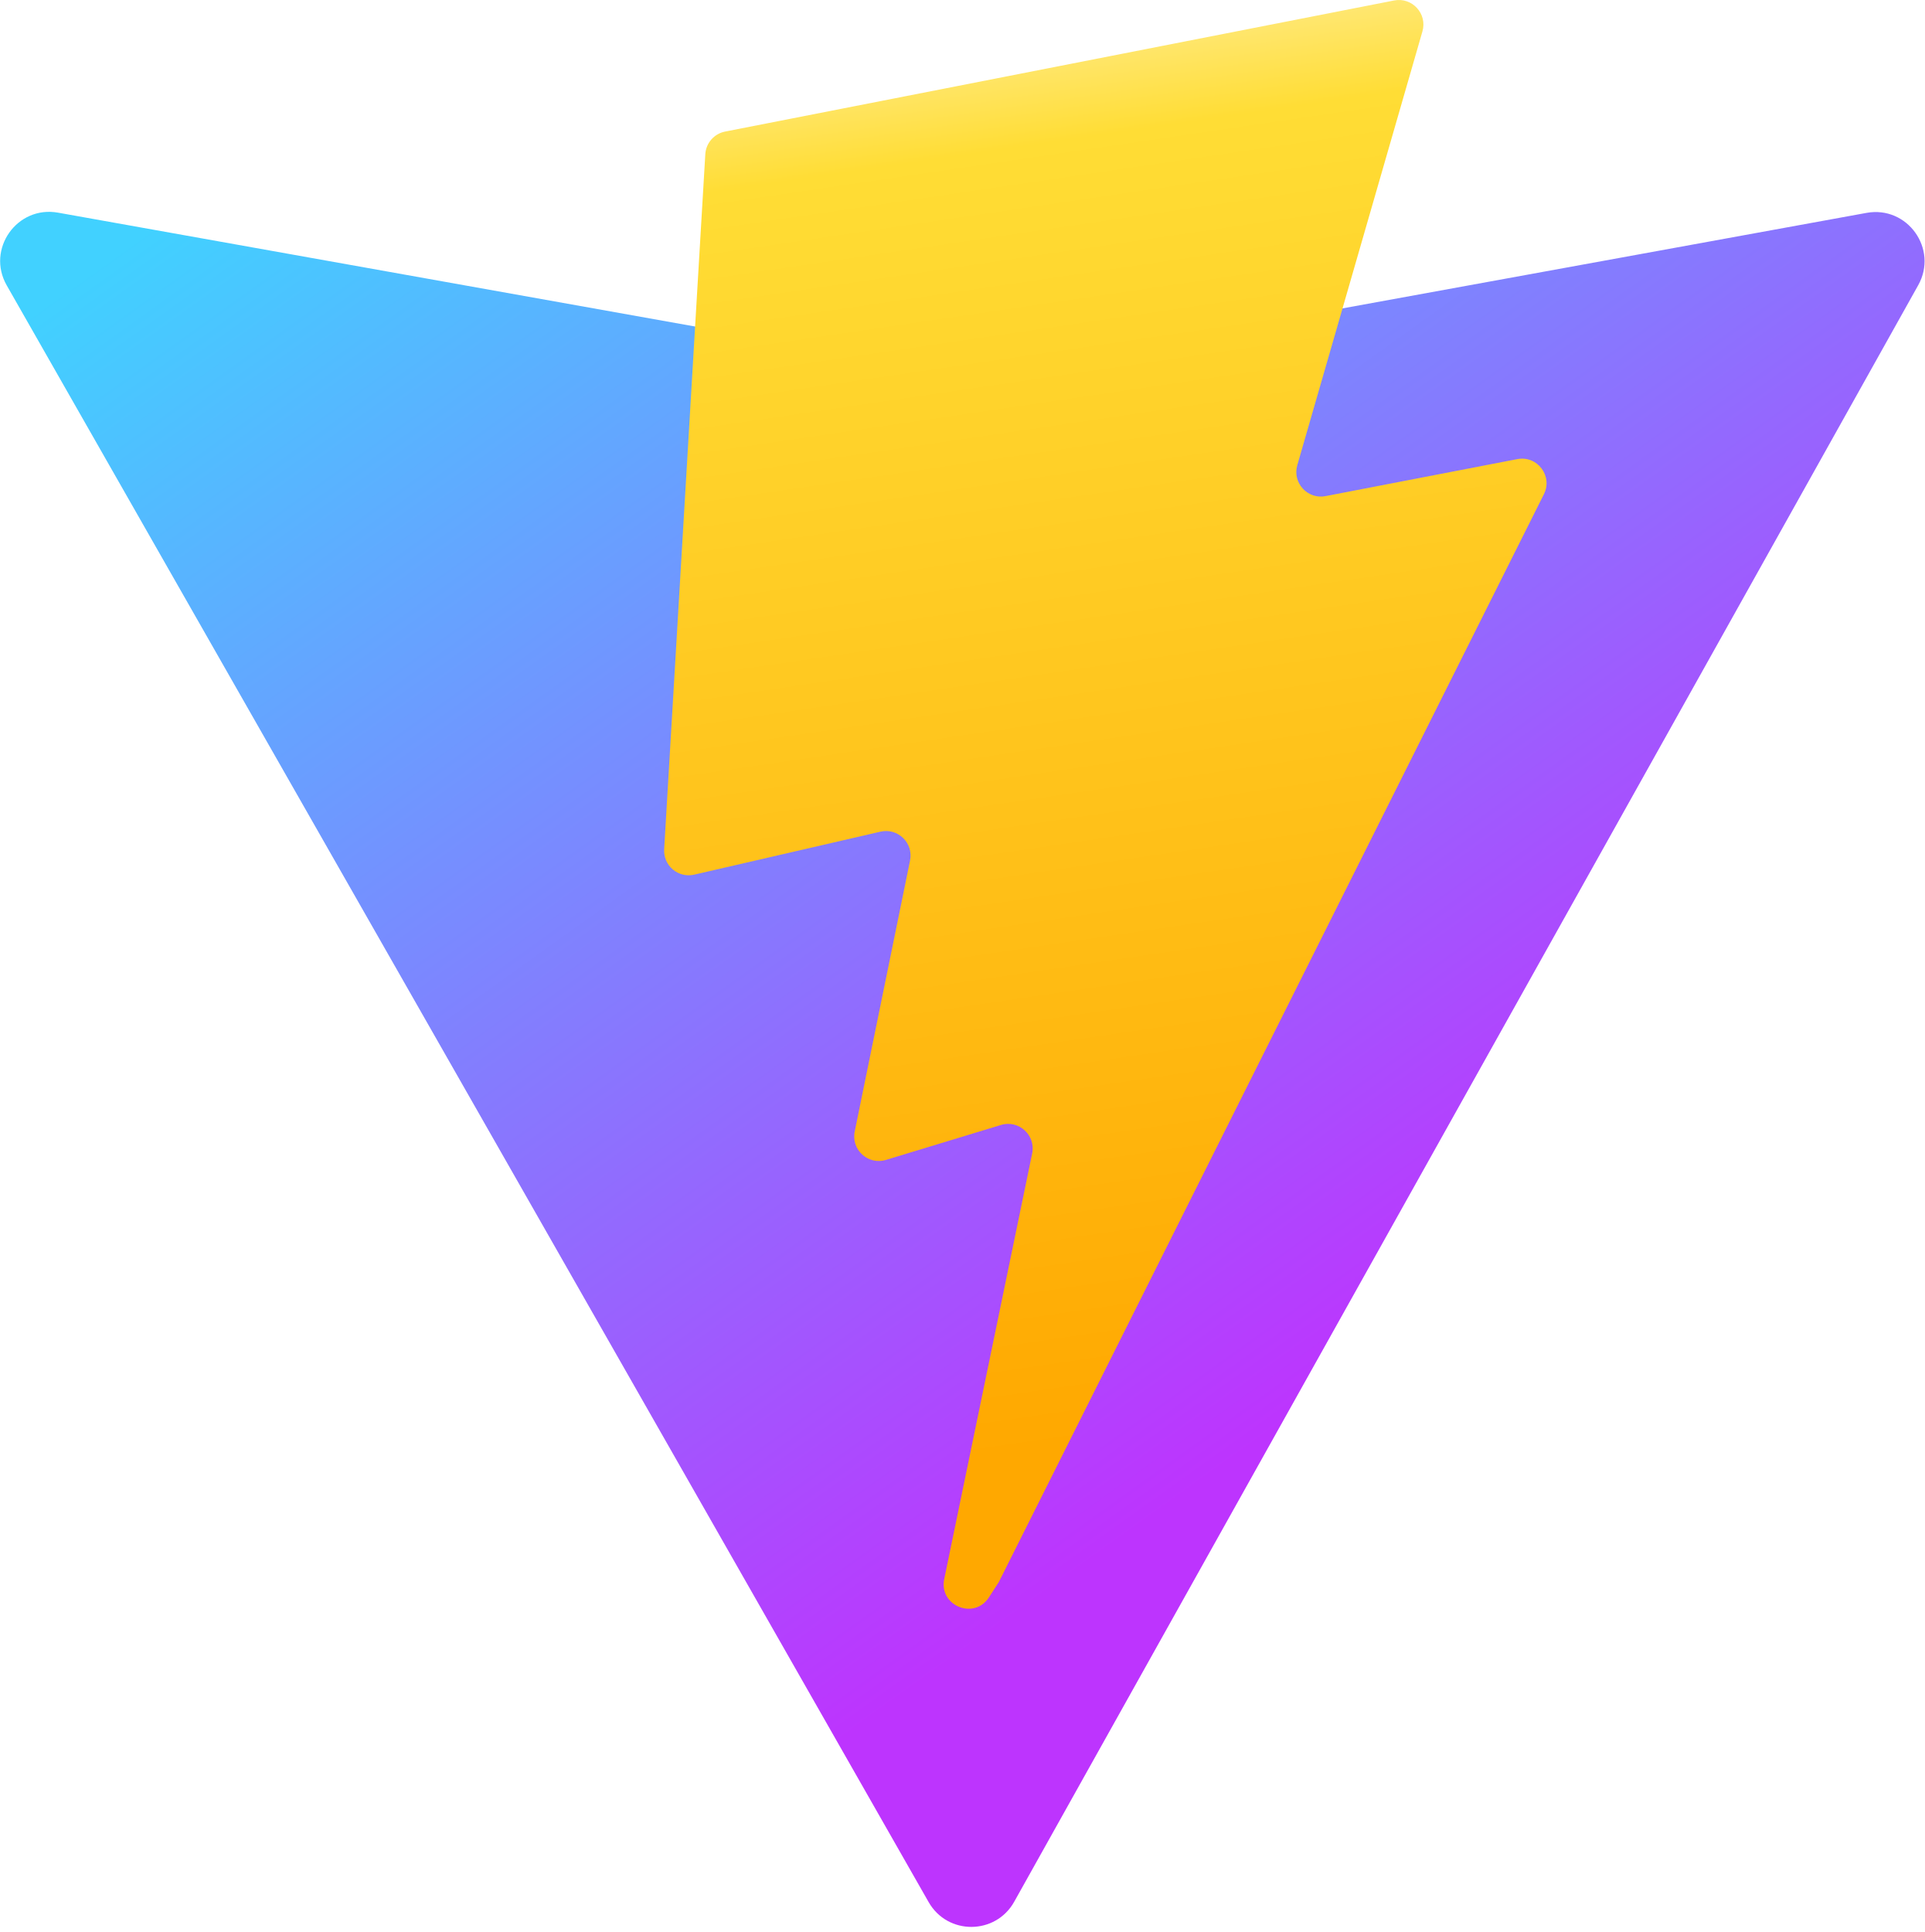
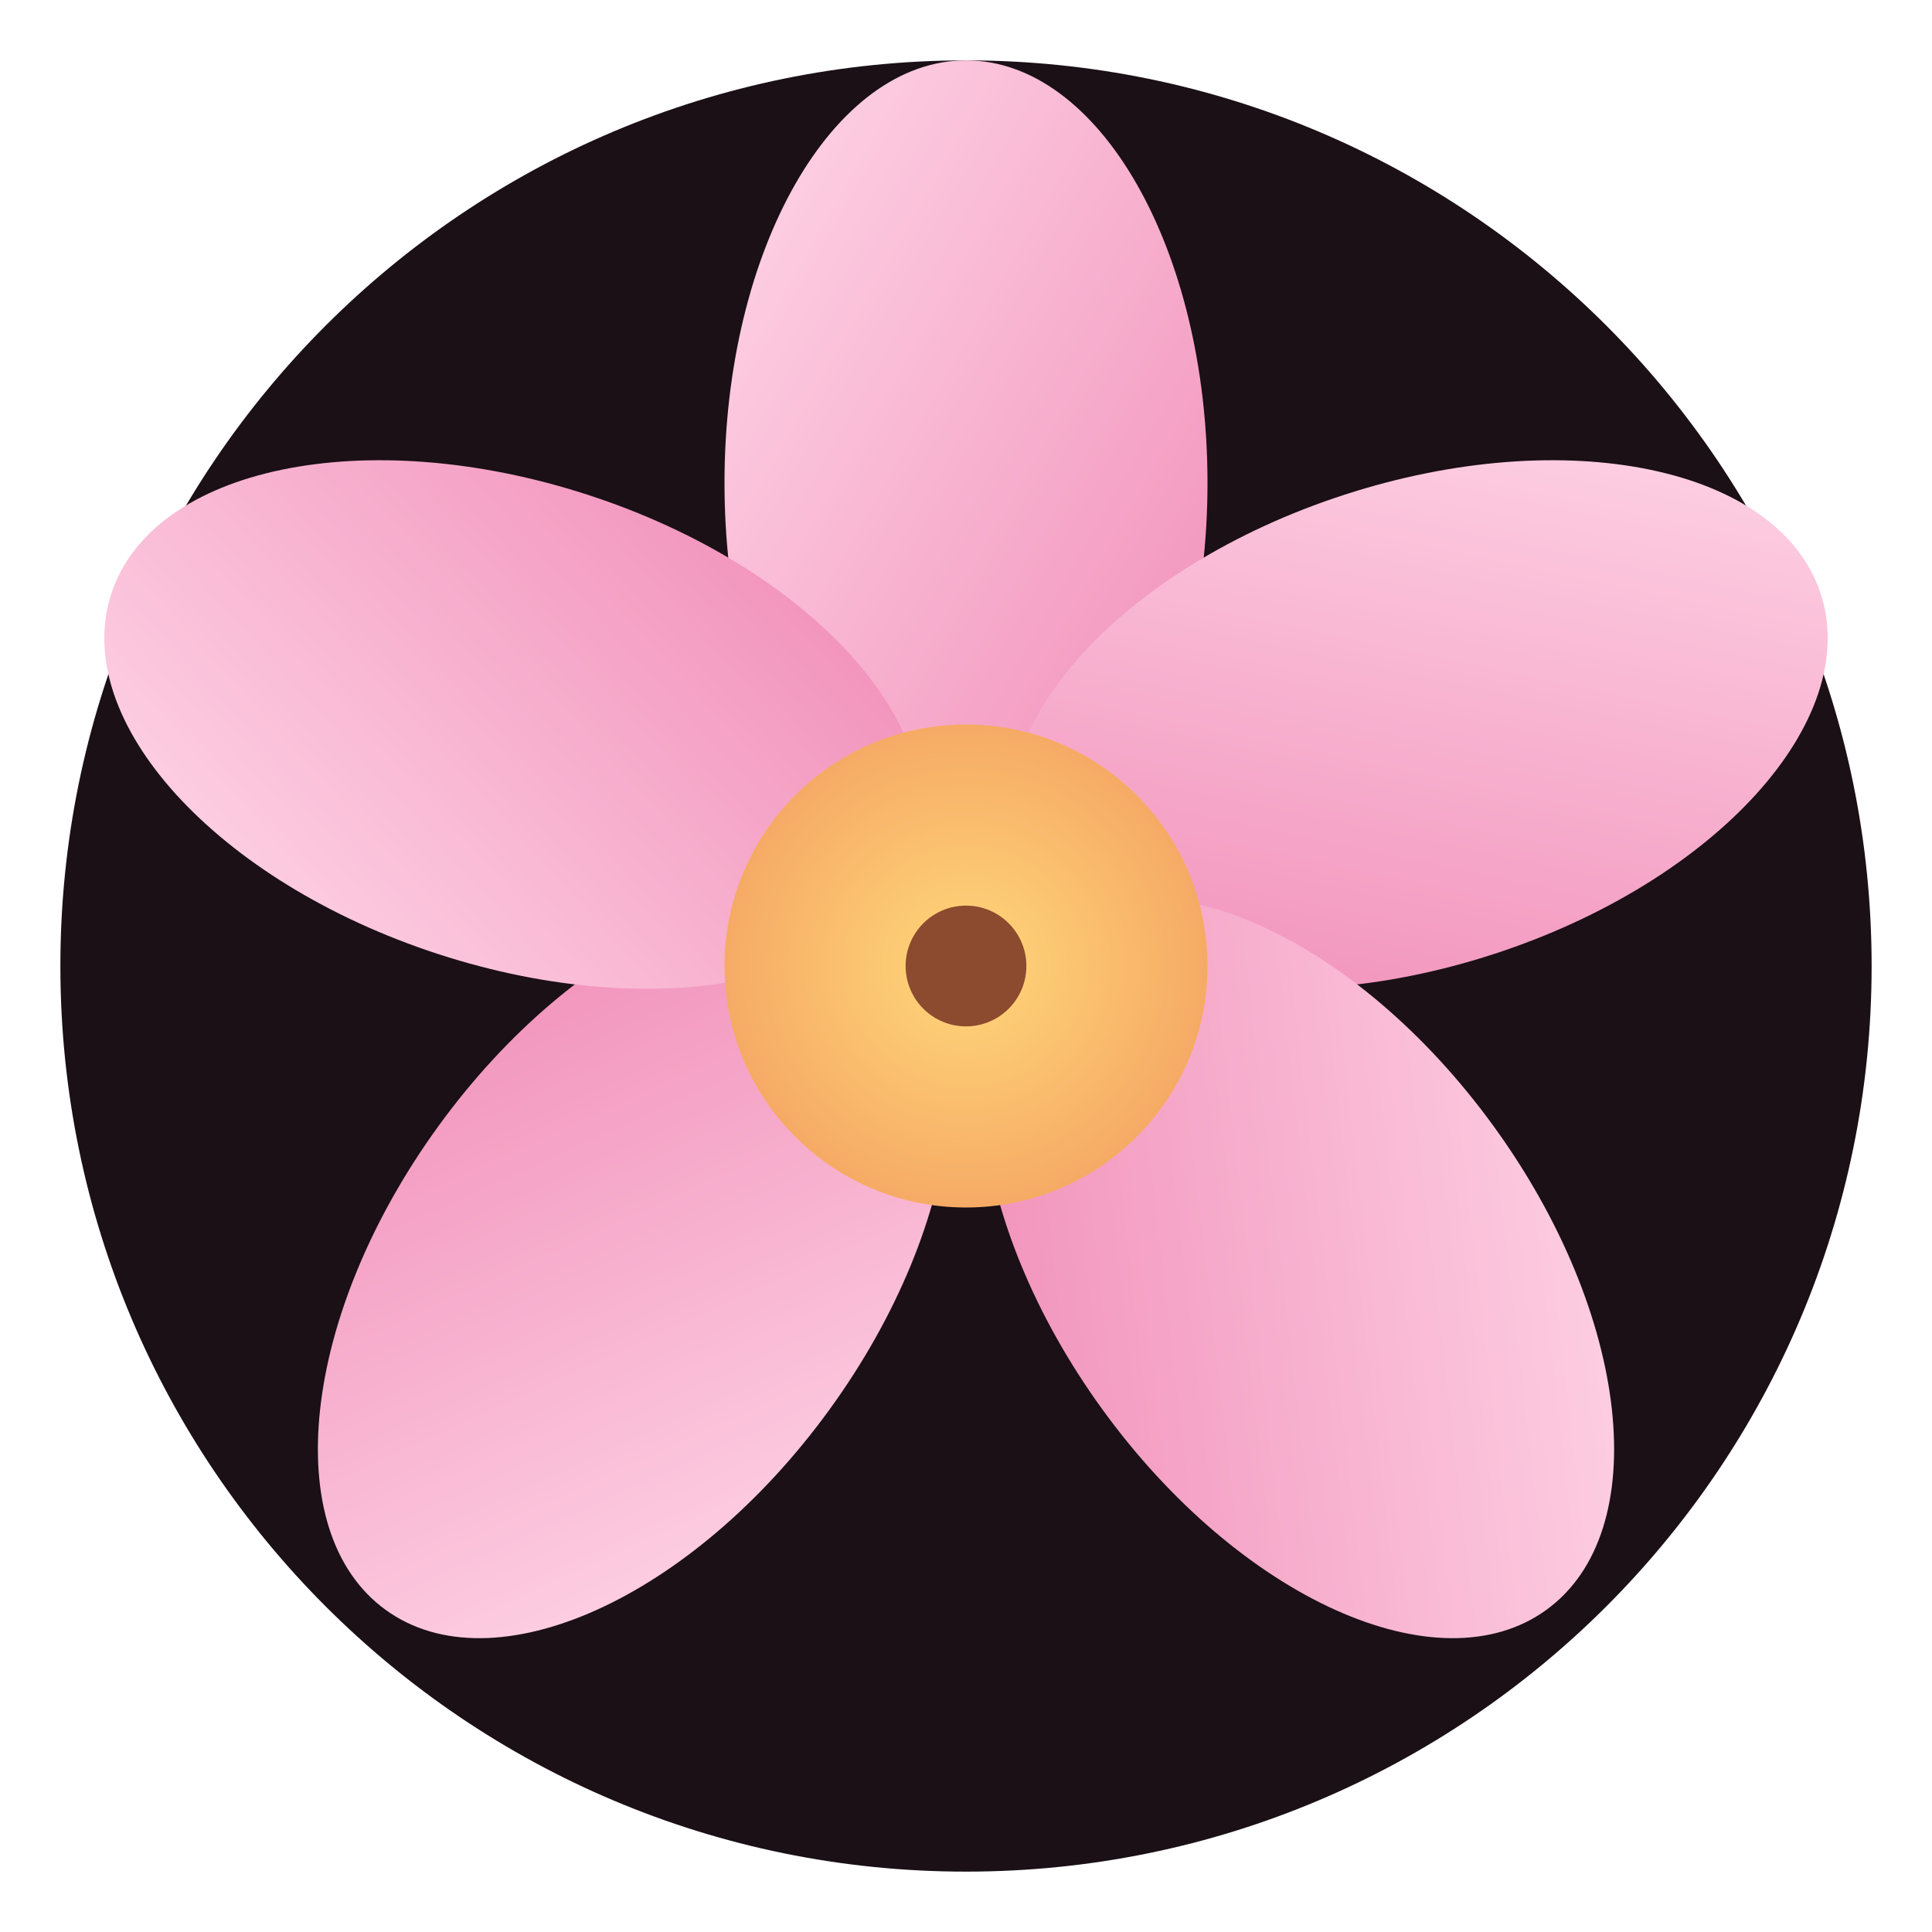
- <svg xmlns="http://www.w3.org/2000/svg" aria-hidden="true" role="img" class="iconify iconify--logos" width="31.88" height="32" preserveAspectRatio="xMidYMid meet" viewBox="0 0 256 257">
+ <svg xmlns="http://www.w3.org/2000/svg" viewBox="0 0 64 64" aria-label="Sakura flower icon" role="img">
  <defs>
-     <linearGradient id="IconifyId1813088fe1fbc01fb466" x1="-.828%" x2="57.636%" y1="7.652%" y2="78.411%">
-       <stop offset="0%" stop-color="#41D1FF" />
-       <stop offset="100%" stop-color="#BD34FE" />
+     <linearGradient id="petal" x1="0" y1="0" x2="1" y2="1">
+       <stop offset="0%" stop-color="#ffd8e8" />
+       <stop offset="100%" stop-color="#f08ab6" />
    </linearGradient>
-     <linearGradient id="IconifyId1813088fe1fbc01fb467" x1="43.376%" x2="50.316%" y1="2.242%" y2="89.03%">
-       <stop offset="0%" stop-color="#FFEA83" />
-       <stop offset="8.333%" stop-color="#FFDD35" />
-       <stop offset="100%" stop-color="#FFA800" />
-     </linearGradient>
+     <radialGradient id="center" cx="50%" cy="50%" r="60%">
+       <stop offset="0%" stop-color="#ffd77a" />
+       <stop offset="100%" stop-color="#f4a261" />
+     </radialGradient>
  </defs>
-   <path fill="url(#IconifyId1813088fe1fbc01fb466)" d="M255.153 37.938L134.897 252.976c-2.483 4.44-8.862 4.466-11.382.048L.875 37.958c-2.746-4.814 1.371-10.646 6.827-9.67l120.385 21.517a6.537 6.537 0 0 0 2.322-.004l117.867-21.483c5.438-.991 9.574 4.796 6.877 9.62Z" />
-   <path fill="url(#IconifyId1813088fe1fbc01fb467)" d="M185.432.063L96.44 17.501a3.268 3.268 0 0 0-2.634 3.014l-5.474 92.456a3.268 3.268 0 0 0 3.997 3.378l24.777-5.718c2.318-.535 4.413 1.507 3.936 3.838l-7.361 36.047c-.495 2.426 1.782 4.5 4.151 3.78l15.304-4.649c2.372-.72 4.652 1.36 4.15 3.788l-11.698 56.621c-.732 3.542 3.979 5.473 5.943 2.437l1.313-2.028l72.516-144.72c1.215-2.423-.88-5.186-3.54-4.672l-25.505 4.922c-2.396.462-4.435-1.77-3.759-4.114l16.646-57.705c.677-2.35-1.37-4.583-3.769-4.113Z" />
+   <circle cx="32" cy="32" r="30" fill="#1a1016" />
+   <g fill="url(#petal)">
+     <ellipse cx="32" cy="16" rx="8" ry="14" />
+     <ellipse cx="47" cy="24" rx="8" ry="14" transform="rotate(72 47 24)" />
+     <ellipse cx="43" cy="42" rx="8" ry="14" transform="rotate(144 43 42)" />
+     <ellipse cx="21" cy="42" rx="8" ry="14" transform="rotate(216 21 42)" />
+     <ellipse cx="17" cy="24" rx="8" ry="14" transform="rotate(288 17 24)" />
+   </g>
+   <circle cx="32" cy="32" r="8" fill="url(#center)" />
+   <circle cx="32" cy="32" r="2" fill="#8c4a2f" />
</svg>
